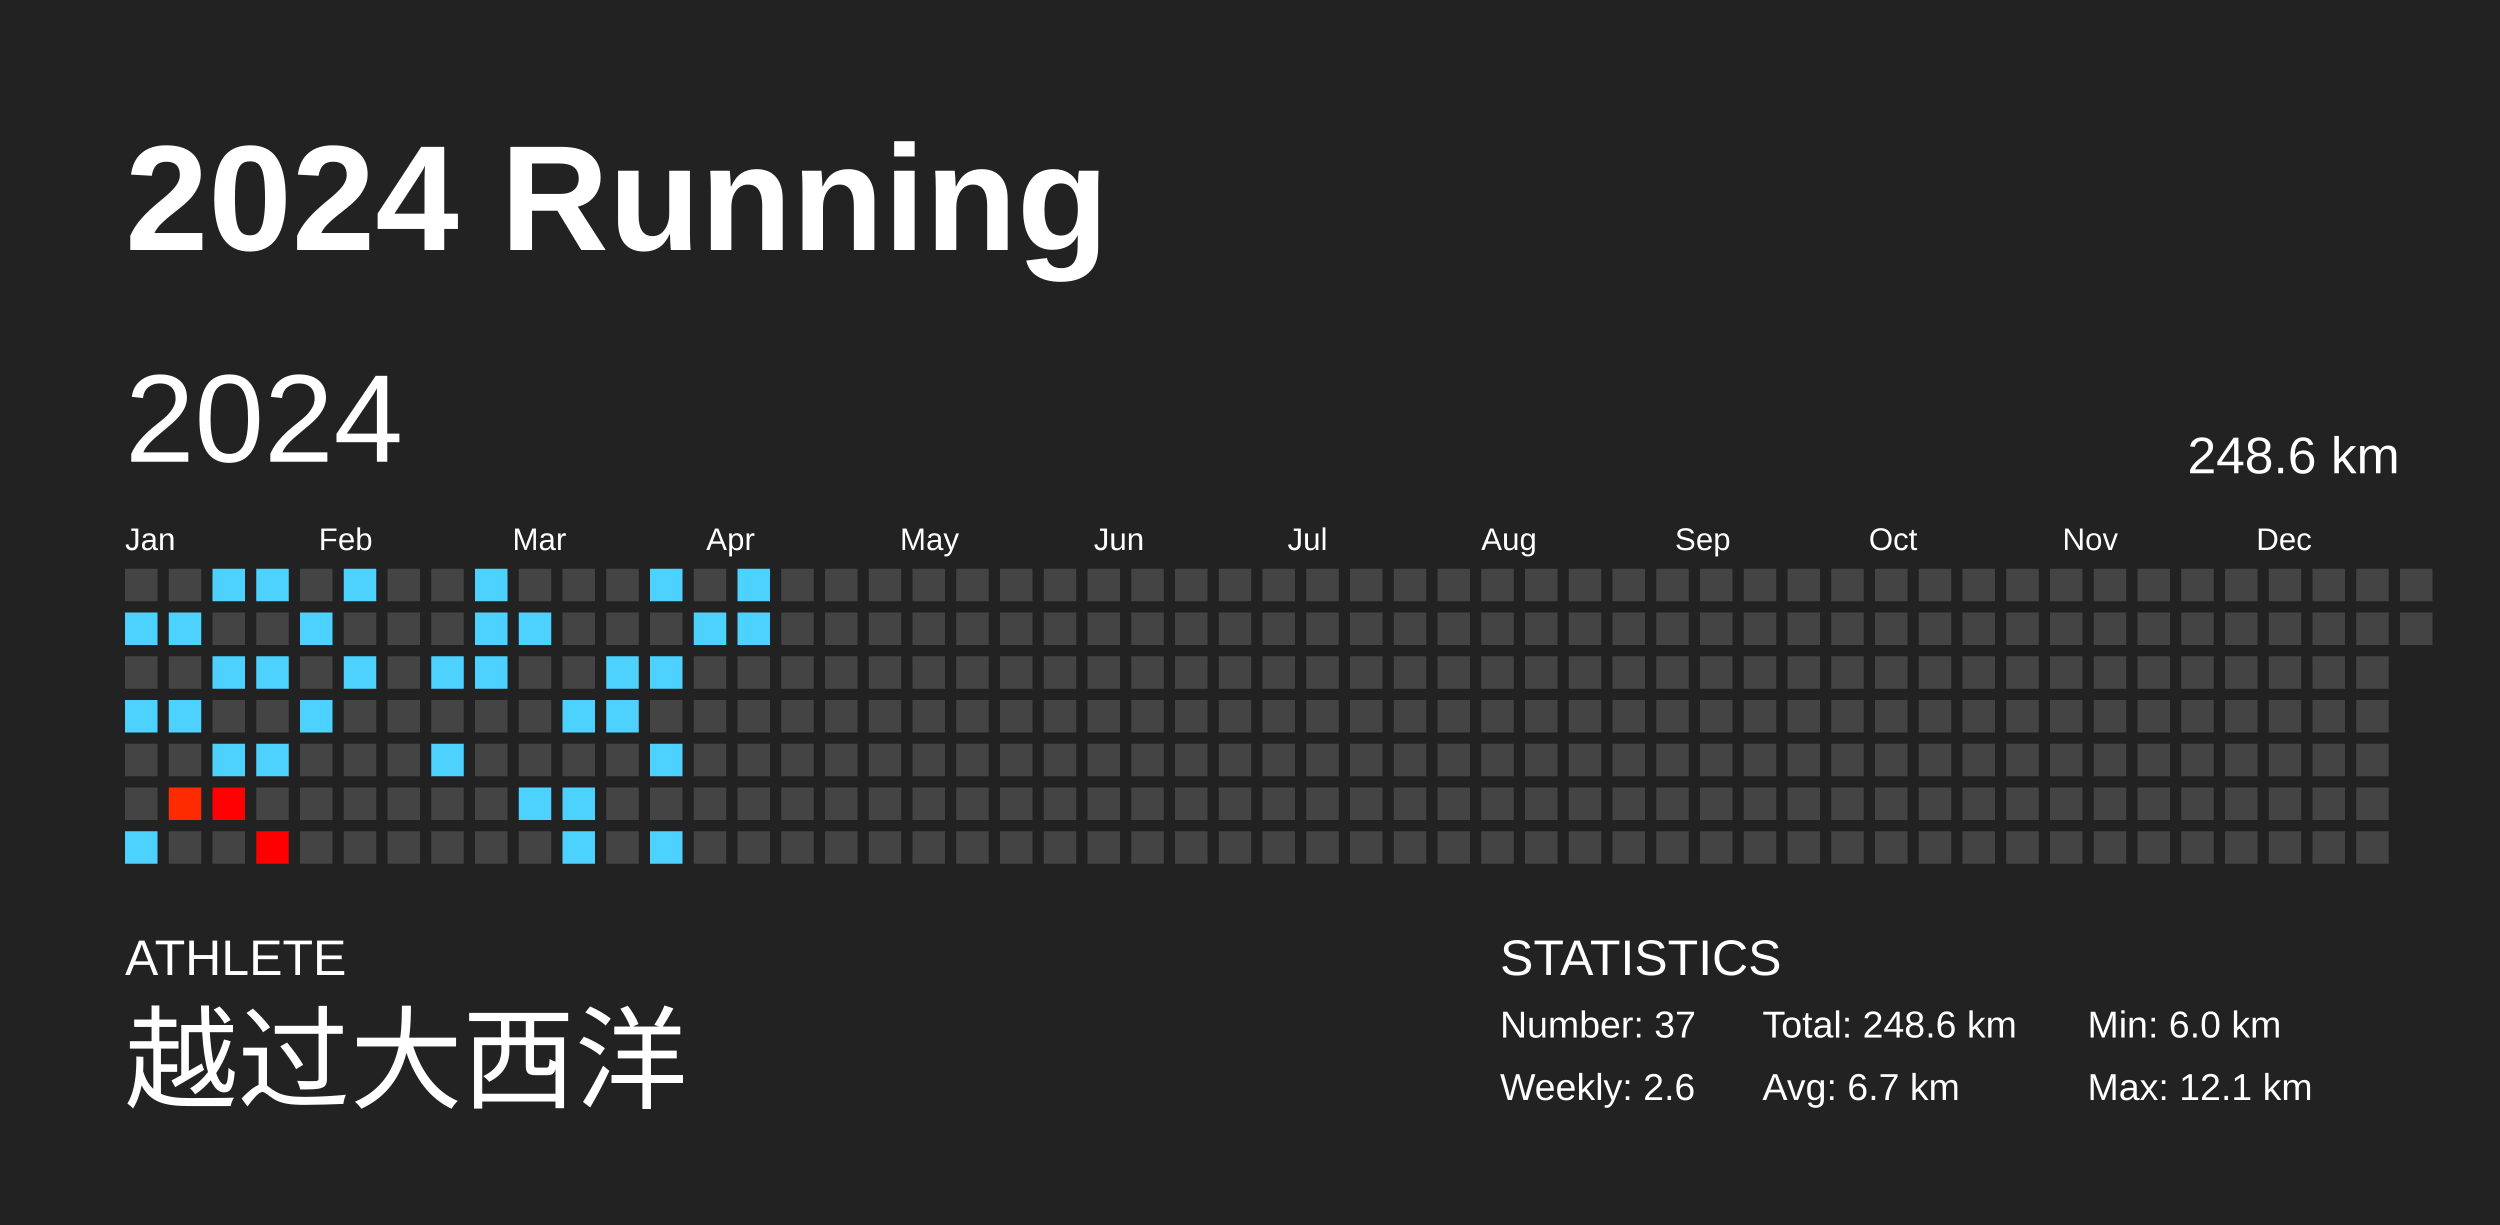
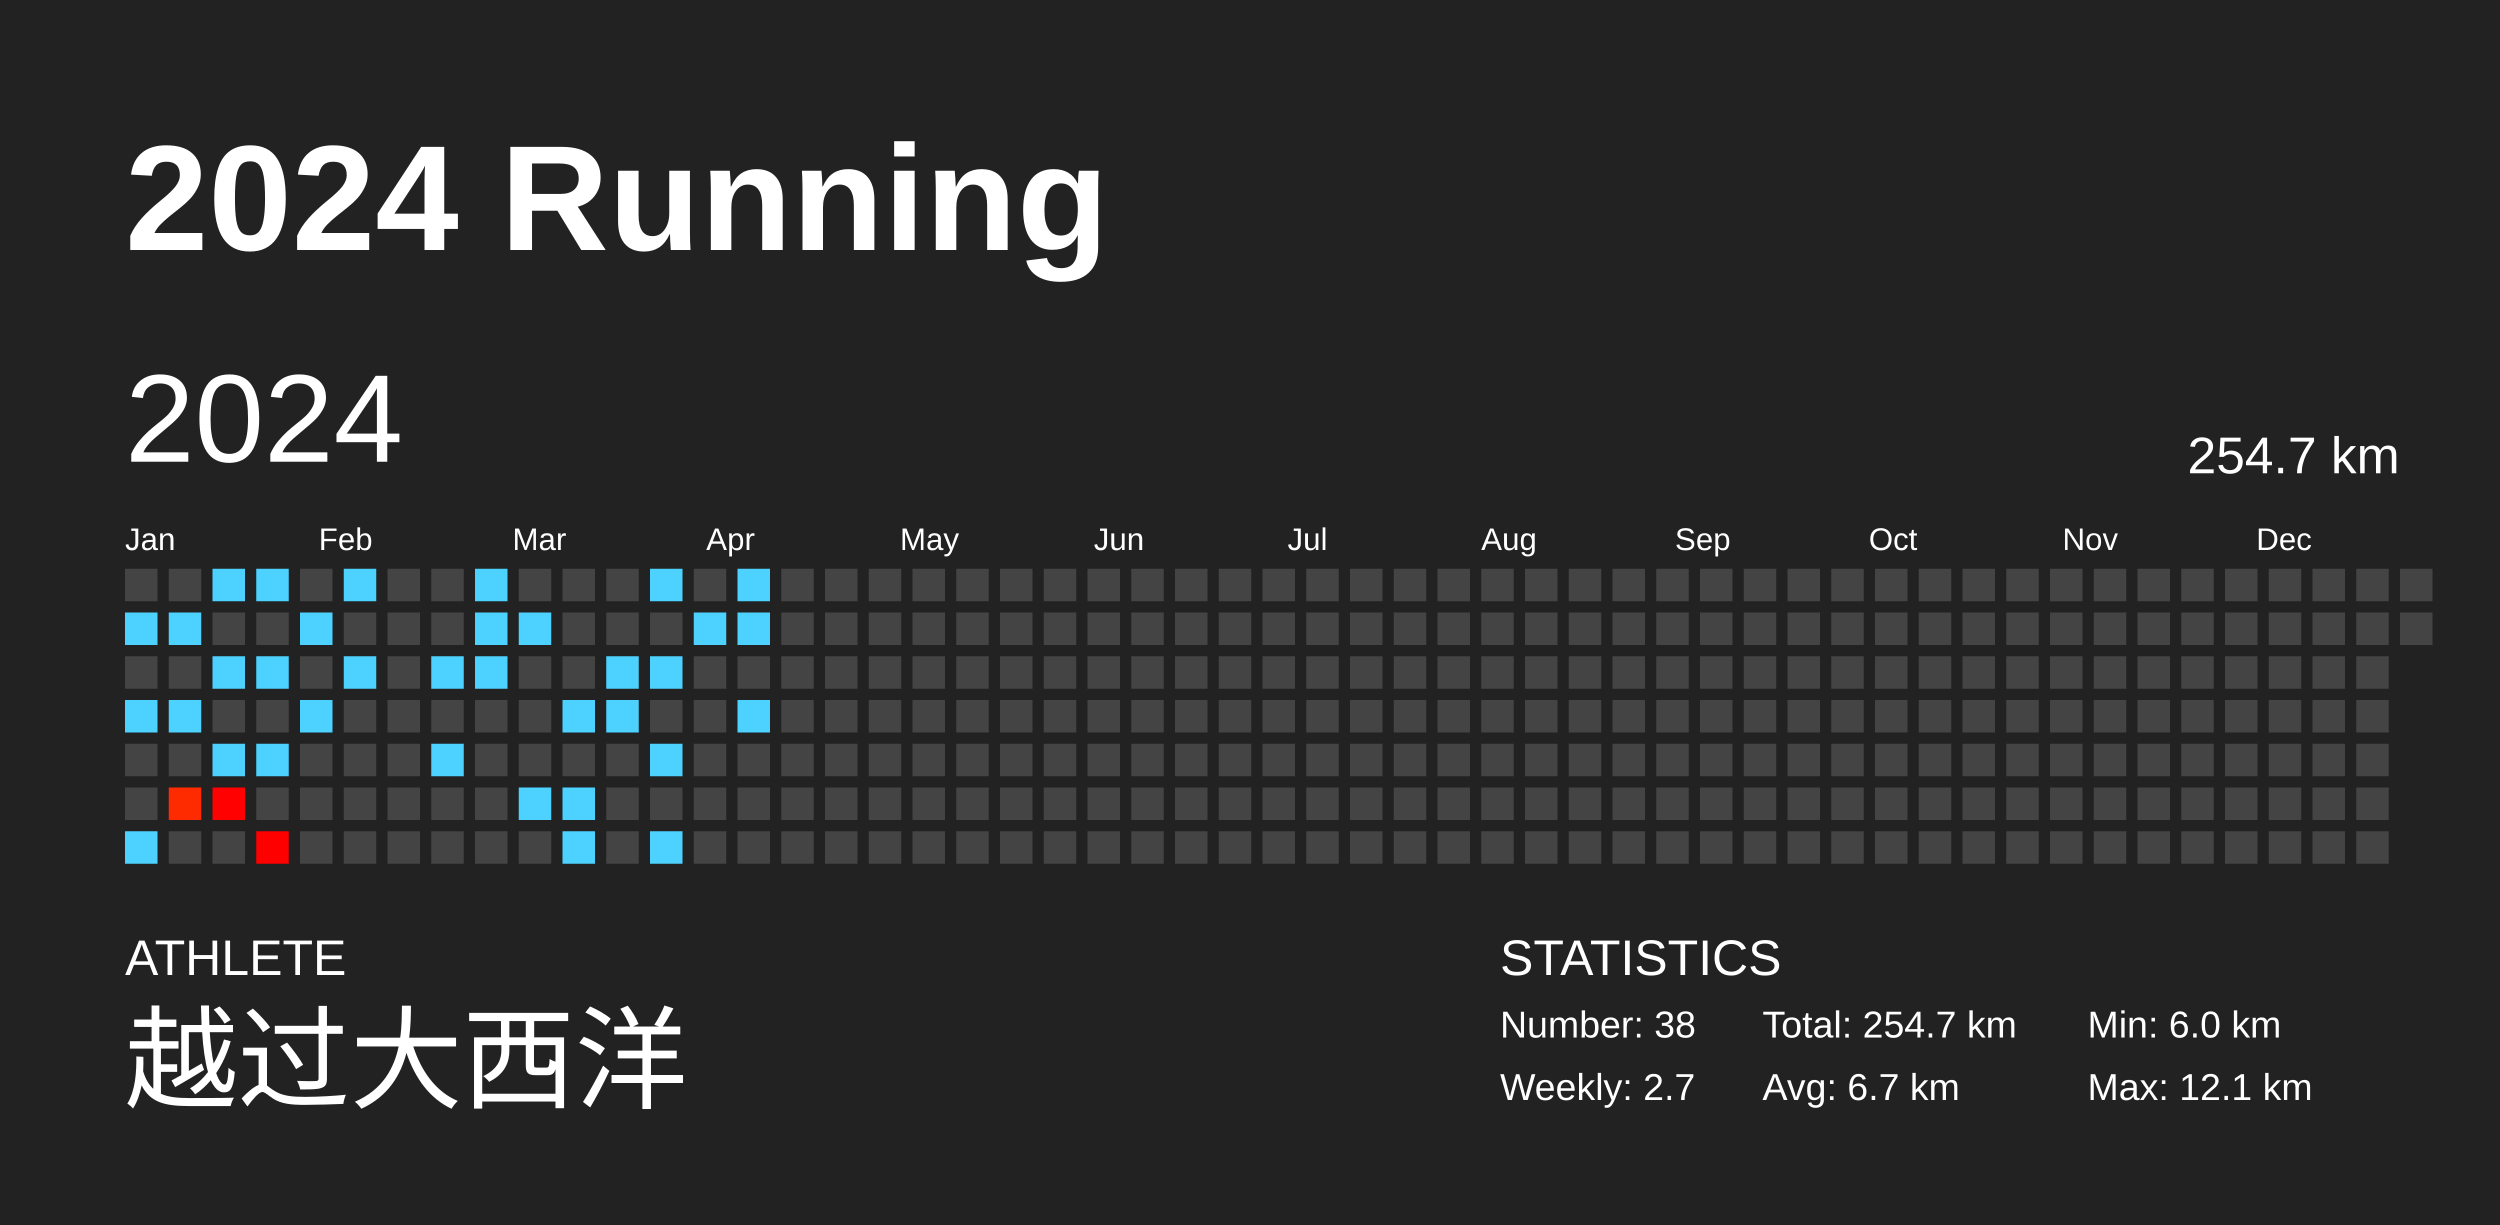
<svg xmlns="http://www.w3.org/2000/svg" baseProfile="full" height="98mm" version="1.1" viewBox="0,0,200,98" width="200mm">
  <defs />
  <rect fill="#222222" height="98" width="200" x="0" y="0" />
  <text fill="#FFFFFF" style="font-size:12px; font-family:Arial; font-weight:bold;" x="10" y="20">2024 Running</text>
  <text fill="#FFFFFF" style="font-size:4px; font-family:Arial" x="10" y="78">ATHLETE</text>
  <text fill="#FFFFFF" style="font-size:9px; font-family:Arial" x="10" y="88">越过大西洋</text>
  <text fill="#FFFFFF" style="font-size:4px; font-family:Arial" x="120" y="78">STATISTICS</text>
-   <text fill="#FFFFFF" style="font-size:3px; font-family:Arial" x="120" y="83">Number: 37</text>
-   <text fill="#FFFFFF" style="font-size:3px; font-family:Arial" x="120" y="88">Weekly: 2.6</text>
-   <text fill="#FFFFFF" style="font-size:3px; font-family:Arial" x="141" y="83">Total: 248.6 km</text>
+   <text fill="#FFFFFF" style="font-size:3px; font-family:Arial" x="120" y="83">Number: 38</text>
+   <text fill="#FFFFFF" style="font-size:3px; font-family:Arial" x="120" y="88">Weekly: 2.7</text>
+   <text fill="#FFFFFF" style="font-size:3px; font-family:Arial" x="141" y="83">Total: 254.7 km</text>
  <text fill="#FFFFFF" style="font-size:3px; font-family:Arial" x="141" y="88">Avg: 6.7 km</text>
  <text fill="#FFFFFF" style="font-size:3px; font-family:Arial" x="167" y="83">Min: 6.0 km</text>
  <text fill="#FFFFFF" style="font-size:3px; font-family:Arial" x="167" y="88">Max: 12.1 km</text>
  <text dominant-baseline="hanging" fill="#FFFFFF" style="font-size:10.0px; font-family:Arial;" x="10" y="30">2024</text>
-   <text dominant-baseline="hanging" fill="#FFFFFF" style="font-size:4.125px; font-family:Arial;" x="175" y="35">248.6 km</text>
+   <text dominant-baseline="hanging" fill="#FFFFFF" style="font-size:4.125px; font-family:Arial;" x="175" y="35">254.7 km</text>
  <text fill="#FFFFFF" style="font-size:2.5px; font-family:Arial" x="10.0" y="44">Jan</text>
  <text fill="#FFFFFF" style="font-size:2.5px; font-family:Arial" x="25.5" y="44">Feb</text>
  <text fill="#FFFFFF" style="font-size:2.5px; font-family:Arial" x="41.0" y="44">Mar</text>
  <text fill="#FFFFFF" style="font-size:2.5px; font-family:Arial" x="56.5" y="44">Apr</text>
  <text fill="#FFFFFF" style="font-size:2.5px; font-family:Arial" x="72.0" y="44">May</text>
  <text fill="#FFFFFF" style="font-size:2.5px; font-family:Arial" x="87.5" y="44">Jun</text>
  <text fill="#FFFFFF" style="font-size:2.5px; font-family:Arial" x="103.0" y="44">Jul</text>
  <text fill="#FFFFFF" style="font-size:2.5px; font-family:Arial" x="118.5" y="44">Aug</text>
  <text fill="#FFFFFF" style="font-size:2.5px; font-family:Arial" x="134.0" y="44">Sep</text>
  <text fill="#FFFFFF" style="font-size:2.5px; font-family:Arial" x="149.5" y="44">Oct</text>
  <text fill="#FFFFFF" style="font-size:2.5px; font-family:Arial" x="165.0" y="44">Nov</text>
  <text fill="#FFFFFF" style="font-size:2.5px; font-family:Arial" x="180.5" y="44">Dec</text>
  <rect fill="#444444" height="2.6" width="2.6" x="10.0" y="45.5" />
  <rect fill="#4dd2ff" height="2.6" width="2.6" x="10.0" y="49.0" />
  <rect fill="#444444" height="2.6" width="2.6" x="10.0" y="52.5" />
  <rect fill="#4dd2ff" height="2.6" width="2.6" x="10.0" y="56.0" />
  <rect fill="#444444" height="2.6" width="2.6" x="10.0" y="59.5" />
  <rect fill="#444444" height="2.6" width="2.6" x="10.0" y="63.0" />
  <rect fill="#4dd2ff" height="2.6" width="2.6" x="10.0" y="66.5" />
  <rect fill="#444444" height="2.6" width="2.6" x="13.5" y="45.5" />
  <rect fill="#4dd2ff" height="2.6" width="2.6" x="13.5" y="49.0" />
  <rect fill="#444444" height="2.6" width="2.6" x="13.5" y="52.5" />
  <rect fill="#4dd2ff" height="2.6" width="2.6" x="13.5" y="56.0" />
  <rect fill="#444444" height="2.6" width="2.6" x="13.5" y="59.5" />
  <rect fill="#ff2b00" height="2.6" width="2.6" x="13.5" y="63.0" />
  <rect fill="#444444" height="2.6" width="2.6" x="13.5" y="66.5" />
  <rect fill="#4dd2ff" height="2.6" width="2.6" x="17.0" y="45.5" />
  <rect fill="#444444" height="2.6" width="2.6" x="17.0" y="49.0" />
  <rect fill="#4dd2ff" height="2.6" width="2.6" x="17.0" y="52.5" />
  <rect fill="#444444" height="2.6" width="2.6" x="17.0" y="56.0" />
  <rect fill="#4dd2ff" height="2.6" width="2.6" x="17.0" y="59.5" />
  <rect fill="#ff0100" height="2.6" width="2.6" x="17.0" y="63.0" />
  <rect fill="#444444" height="2.6" width="2.6" x="17.0" y="66.5" />
  <rect fill="#4dd2ff" height="2.6" width="2.6" x="20.5" y="45.5" />
  <rect fill="#444444" height="2.6" width="2.6" x="20.5" y="49.0" />
  <rect fill="#4dd2ff" height="2.6" width="2.6" x="20.5" y="52.5" />
  <rect fill="#444444" height="2.6" width="2.6" x="20.5" y="56.0" />
  <rect fill="#4dd2ff" height="2.6" width="2.6" x="20.5" y="59.5" />
  <rect fill="#444444" height="2.6" width="2.6" x="20.5" y="63.0" />
  <rect fill="#ff0000" height="2.6" width="2.6" x="20.5" y="66.5" />
  <rect fill="#444444" height="2.6" width="2.6" x="24.0" y="45.5" />
  <rect fill="#4dd2ff" height="2.6" width="2.6" x="24.0" y="49.0" />
  <rect fill="#444444" height="2.6" width="2.6" x="24.0" y="52.5" />
  <rect fill="#4dd2ff" height="2.6" width="2.6" x="24.0" y="56.0" />
  <rect fill="#444444" height="2.6" width="2.6" x="24.0" y="59.5" />
  <rect fill="#444444" height="2.6" width="2.6" x="24.0" y="63.0" />
  <rect fill="#444444" height="2.6" width="2.6" x="24.0" y="66.5" />
  <rect fill="#4dd2ff" height="2.6" width="2.6" x="27.5" y="45.5" />
  <rect fill="#444444" height="2.6" width="2.6" x="27.5" y="49.0" />
  <rect fill="#4dd2ff" height="2.6" width="2.6" x="27.5" y="52.5" />
  <rect fill="#444444" height="2.6" width="2.6" x="27.5" y="56.0" />
  <rect fill="#444444" height="2.6" width="2.6" x="27.5" y="59.5" />
  <rect fill="#444444" height="2.6" width="2.6" x="27.5" y="63.0" />
  <rect fill="#444444" height="2.6" width="2.6" x="27.5" y="66.5" />
  <rect fill="#444444" height="2.6" width="2.6" x="31.0" y="45.5" />
  <rect fill="#444444" height="2.6" width="2.6" x="31.0" y="49.0" />
  <rect fill="#444444" height="2.6" width="2.6" x="31.0" y="52.5" />
  <rect fill="#444444" height="2.6" width="2.6" x="31.0" y="56.0" />
  <rect fill="#444444" height="2.6" width="2.6" x="31.0" y="59.5" />
  <rect fill="#444444" height="2.6" width="2.6" x="31.0" y="63.0" />
  <rect fill="#444444" height="2.6" width="2.6" x="31.0" y="66.5" />
  <rect fill="#444444" height="2.6" width="2.6" x="34.5" y="45.5" />
  <rect fill="#444444" height="2.6" width="2.6" x="34.5" y="49.0" />
  <rect fill="#4dd2ff" height="2.6" width="2.6" x="34.5" y="52.5" />
  <rect fill="#444444" height="2.6" width="2.6" x="34.5" y="56.0" />
  <rect fill="#4dd2ff" height="2.6" width="2.6" x="34.5" y="59.5" />
  <rect fill="#444444" height="2.6" width="2.6" x="34.5" y="63.0" />
  <rect fill="#444444" height="2.6" width="2.6" x="34.5" y="66.5" />
  <rect fill="#4dd2ff" height="2.6" width="2.6" x="38.0" y="45.5" />
  <rect fill="#4dd2ff" height="2.6" width="2.6" x="38.0" y="49.0" />
  <rect fill="#4dd2ff" height="2.6" width="2.6" x="38.0" y="52.5" />
  <rect fill="#444444" height="2.6" width="2.6" x="38.0" y="56.0" />
  <rect fill="#444444" height="2.6" width="2.6" x="38.0" y="59.5" />
  <rect fill="#444444" height="2.6" width="2.6" x="38.0" y="63.0" />
  <rect fill="#444444" height="2.6" width="2.6" x="38.0" y="66.5" />
  <rect fill="#444444" height="2.6" width="2.6" x="41.5" y="45.5" />
  <rect fill="#4dd2ff" height="2.6" width="2.6" x="41.5" y="49.0" />
  <rect fill="#444444" height="2.6" width="2.6" x="41.5" y="52.5" />
  <rect fill="#444444" height="2.6" width="2.6" x="41.5" y="56.0" />
  <rect fill="#444444" height="2.6" width="2.6" x="41.5" y="59.5" />
  <rect fill="#4dd2ff" height="2.6" width="2.6" x="41.5" y="63.0" />
  <rect fill="#444444" height="2.6" width="2.6" x="41.5" y="66.5" />
  <rect fill="#444444" height="2.6" width="2.6" x="45.0" y="45.5" />
  <rect fill="#444444" height="2.6" width="2.6" x="45.0" y="49.0" />
  <rect fill="#444444" height="2.6" width="2.6" x="45.0" y="52.5" />
  <rect fill="#4dd2ff" height="2.6" width="2.6" x="45.0" y="56.0" />
  <rect fill="#444444" height="2.6" width="2.6" x="45.0" y="59.5" />
  <rect fill="#4dd2ff" height="2.6" width="2.6" x="45.0" y="63.0" />
  <rect fill="#4dd2ff" height="2.6" width="2.6" x="45.0" y="66.5" />
  <rect fill="#444444" height="2.6" width="2.6" x="48.5" y="45.5" />
  <rect fill="#444444" height="2.6" width="2.6" x="48.5" y="49.0" />
  <rect fill="#4dd2ff" height="2.6" width="2.6" x="48.5" y="52.5" />
  <rect fill="#4dd2ff" height="2.6" width="2.6" x="48.5" y="56.0" />
  <rect fill="#444444" height="2.6" width="2.6" x="48.5" y="59.5" />
  <rect fill="#444444" height="2.6" width="2.6" x="48.5" y="63.0" />
  <rect fill="#444444" height="2.6" width="2.6" x="48.5" y="66.5" />
  <rect fill="#4dd2ff" height="2.6" width="2.6" x="52.0" y="45.5" />
  <rect fill="#444444" height="2.6" width="2.6" x="52.0" y="49.0" />
  <rect fill="#4dd2ff" height="2.6" width="2.6" x="52.0" y="52.5" />
  <rect fill="#444444" height="2.6" width="2.6" x="52.0" y="56.0" />
  <rect fill="#4dd2ff" height="2.6" width="2.6" x="52.0" y="59.5" />
  <rect fill="#444444" height="2.6" width="2.6" x="52.0" y="63.0" />
  <rect fill="#4dd2ff" height="2.6" width="2.6" x="52.0" y="66.5" />
  <rect fill="#444444" height="2.6" width="2.6" x="55.5" y="45.5" />
  <rect fill="#4dd2ff" height="2.6" width="2.6" x="55.5" y="49.0" />
  <rect fill="#444444" height="2.6" width="2.6" x="55.5" y="52.5" />
  <rect fill="#444444" height="2.6" width="2.6" x="55.5" y="56.0" />
  <rect fill="#444444" height="2.6" width="2.6" x="55.5" y="59.5" />
  <rect fill="#444444" height="2.6" width="2.6" x="55.5" y="63.0" />
  <rect fill="#444444" height="2.6" width="2.6" x="55.5" y="66.5" />
  <rect fill="#4dd2ff" height="2.6" width="2.6" x="59.0" y="45.5" />
  <rect fill="#4dd2ff" height="2.6" width="2.6" x="59.0" y="49.0" />
  <rect fill="#444444" height="2.6" width="2.6" x="59.0" y="52.5" />
-   <rect fill="#444444" height="2.6" width="2.6" x="59.0" y="56.0" />
+   <rect fill="#4dd2ff" height="2.6" width="2.6" x="59.0" y="56.0" />
  <rect fill="#444444" height="2.6" width="2.6" x="59.0" y="59.5" />
  <rect fill="#444444" height="2.6" width="2.6" x="59.0" y="63.0" />
  <rect fill="#444444" height="2.6" width="2.6" x="59.0" y="66.5" />
  <rect fill="#444444" height="2.6" width="2.6" x="62.5" y="45.5" />
  <rect fill="#444444" height="2.6" width="2.6" x="62.5" y="49.0" />
  <rect fill="#444444" height="2.6" width="2.6" x="62.5" y="52.5" />
  <rect fill="#444444" height="2.6" width="2.6" x="62.5" y="56.0" />
  <rect fill="#444444" height="2.6" width="2.6" x="62.5" y="59.5" />
  <rect fill="#444444" height="2.6" width="2.6" x="62.5" y="63.0" />
  <rect fill="#444444" height="2.6" width="2.6" x="62.5" y="66.5" />
  <rect fill="#444444" height="2.6" width="2.6" x="66.0" y="45.5" />
  <rect fill="#444444" height="2.6" width="2.6" x="66.0" y="49.0" />
  <rect fill="#444444" height="2.6" width="2.6" x="66.0" y="52.5" />
  <rect fill="#444444" height="2.6" width="2.6" x="66.0" y="56.0" />
  <rect fill="#444444" height="2.6" width="2.6" x="66.0" y="59.5" />
  <rect fill="#444444" height="2.6" width="2.6" x="66.0" y="63.0" />
  <rect fill="#444444" height="2.6" width="2.6" x="66.0" y="66.5" />
  <rect fill="#444444" height="2.6" width="2.6" x="69.5" y="45.5" />
  <rect fill="#444444" height="2.6" width="2.6" x="69.5" y="49.0" />
  <rect fill="#444444" height="2.6" width="2.6" x="69.5" y="52.5" />
  <rect fill="#444444" height="2.6" width="2.6" x="69.5" y="56.0" />
  <rect fill="#444444" height="2.6" width="2.6" x="69.5" y="59.5" />
  <rect fill="#444444" height="2.6" width="2.6" x="69.5" y="63.0" />
  <rect fill="#444444" height="2.6" width="2.6" x="69.5" y="66.5" />
  <rect fill="#444444" height="2.6" width="2.6" x="73.0" y="45.5" />
  <rect fill="#444444" height="2.6" width="2.6" x="73.0" y="49.0" />
  <rect fill="#444444" height="2.6" width="2.6" x="73.0" y="52.5" />
  <rect fill="#444444" height="2.6" width="2.6" x="73.0" y="56.0" />
  <rect fill="#444444" height="2.6" width="2.6" x="73.0" y="59.5" />
  <rect fill="#444444" height="2.6" width="2.6" x="73.0" y="63.0" />
  <rect fill="#444444" height="2.6" width="2.6" x="73.0" y="66.5" />
  <rect fill="#444444" height="2.6" width="2.6" x="76.5" y="45.5" />
  <rect fill="#444444" height="2.6" width="2.6" x="76.5" y="49.0" />
  <rect fill="#444444" height="2.6" width="2.6" x="76.5" y="52.5" />
  <rect fill="#444444" height="2.6" width="2.6" x="76.5" y="56.0" />
  <rect fill="#444444" height="2.6" width="2.6" x="76.5" y="59.5" />
  <rect fill="#444444" height="2.6" width="2.6" x="76.5" y="63.0" />
  <rect fill="#444444" height="2.6" width="2.6" x="76.5" y="66.5" />
  <rect fill="#444444" height="2.6" width="2.6" x="80.0" y="45.5" />
  <rect fill="#444444" height="2.6" width="2.6" x="80.0" y="49.0" />
  <rect fill="#444444" height="2.6" width="2.6" x="80.0" y="52.5" />
  <rect fill="#444444" height="2.6" width="2.6" x="80.0" y="56.0" />
  <rect fill="#444444" height="2.6" width="2.6" x="80.0" y="59.5" />
  <rect fill="#444444" height="2.6" width="2.6" x="80.0" y="63.0" />
  <rect fill="#444444" height="2.6" width="2.6" x="80.0" y="66.5" />
  <rect fill="#444444" height="2.6" width="2.6" x="83.5" y="45.5" />
  <rect fill="#444444" height="2.6" width="2.6" x="83.5" y="49.0" />
  <rect fill="#444444" height="2.6" width="2.6" x="83.5" y="52.5" />
  <rect fill="#444444" height="2.6" width="2.6" x="83.5" y="56.0" />
  <rect fill="#444444" height="2.6" width="2.6" x="83.5" y="59.5" />
  <rect fill="#444444" height="2.6" width="2.6" x="83.5" y="63.0" />
  <rect fill="#444444" height="2.6" width="2.6" x="83.5" y="66.5" />
  <rect fill="#444444" height="2.6" width="2.6" x="87.0" y="45.5" />
  <rect fill="#444444" height="2.6" width="2.6" x="87.0" y="49.0" />
  <rect fill="#444444" height="2.6" width="2.6" x="87.0" y="52.5" />
  <rect fill="#444444" height="2.6" width="2.6" x="87.0" y="56.0" />
  <rect fill="#444444" height="2.6" width="2.6" x="87.0" y="59.5" />
  <rect fill="#444444" height="2.6" width="2.6" x="87.0" y="63.0" />
  <rect fill="#444444" height="2.6" width="2.6" x="87.0" y="66.5" />
  <rect fill="#444444" height="2.6" width="2.6" x="90.5" y="45.5" />
  <rect fill="#444444" height="2.6" width="2.6" x="90.5" y="49.0" />
  <rect fill="#444444" height="2.6" width="2.6" x="90.5" y="52.5" />
  <rect fill="#444444" height="2.6" width="2.6" x="90.5" y="56.0" />
  <rect fill="#444444" height="2.6" width="2.6" x="90.5" y="59.5" />
  <rect fill="#444444" height="2.6" width="2.6" x="90.5" y="63.0" />
  <rect fill="#444444" height="2.6" width="2.6" x="90.5" y="66.5" />
  <rect fill="#444444" height="2.6" width="2.6" x="94.0" y="45.5" />
  <rect fill="#444444" height="2.6" width="2.6" x="94.0" y="49.0" />
  <rect fill="#444444" height="2.6" width="2.6" x="94.0" y="52.5" />
  <rect fill="#444444" height="2.6" width="2.6" x="94.0" y="56.0" />
  <rect fill="#444444" height="2.6" width="2.6" x="94.0" y="59.5" />
  <rect fill="#444444" height="2.6" width="2.6" x="94.0" y="63.0" />
  <rect fill="#444444" height="2.6" width="2.6" x="94.0" y="66.5" />
  <rect fill="#444444" height="2.6" width="2.6" x="97.5" y="45.5" />
  <rect fill="#444444" height="2.6" width="2.6" x="97.5" y="49.0" />
  <rect fill="#444444" height="2.6" width="2.6" x="97.5" y="52.5" />
  <rect fill="#444444" height="2.6" width="2.6" x="97.5" y="56.0" />
  <rect fill="#444444" height="2.6" width="2.6" x="97.5" y="59.5" />
  <rect fill="#444444" height="2.6" width="2.6" x="97.5" y="63.0" />
  <rect fill="#444444" height="2.6" width="2.6" x="97.5" y="66.5" />
  <rect fill="#444444" height="2.6" width="2.6" x="101.0" y="45.5" />
  <rect fill="#444444" height="2.6" width="2.6" x="101.0" y="49.0" />
  <rect fill="#444444" height="2.6" width="2.6" x="101.0" y="52.5" />
  <rect fill="#444444" height="2.6" width="2.6" x="101.0" y="56.0" />
  <rect fill="#444444" height="2.6" width="2.6" x="101.0" y="59.5" />
  <rect fill="#444444" height="2.6" width="2.6" x="101.0" y="63.0" />
  <rect fill="#444444" height="2.6" width="2.6" x="101.0" y="66.5" />
  <rect fill="#444444" height="2.6" width="2.6" x="104.5" y="45.5" />
  <rect fill="#444444" height="2.6" width="2.6" x="104.5" y="49.0" />
  <rect fill="#444444" height="2.6" width="2.6" x="104.5" y="52.5" />
  <rect fill="#444444" height="2.6" width="2.6" x="104.5" y="56.0" />
  <rect fill="#444444" height="2.6" width="2.6" x="104.5" y="59.5" />
  <rect fill="#444444" height="2.6" width="2.6" x="104.5" y="63.0" />
  <rect fill="#444444" height="2.6" width="2.6" x="104.5" y="66.5" />
  <rect fill="#444444" height="2.6" width="2.6" x="108.0" y="45.5" />
  <rect fill="#444444" height="2.6" width="2.6" x="108.0" y="49.0" />
  <rect fill="#444444" height="2.6" width="2.6" x="108.0" y="52.5" />
  <rect fill="#444444" height="2.6" width="2.6" x="108.0" y="56.0" />
  <rect fill="#444444" height="2.6" width="2.6" x="108.0" y="59.5" />
  <rect fill="#444444" height="2.6" width="2.6" x="108.0" y="63.0" />
  <rect fill="#444444" height="2.6" width="2.6" x="108.0" y="66.5" />
  <rect fill="#444444" height="2.6" width="2.6" x="111.5" y="45.5" />
  <rect fill="#444444" height="2.6" width="2.6" x="111.5" y="49.0" />
  <rect fill="#444444" height="2.6" width="2.6" x="111.5" y="52.5" />
  <rect fill="#444444" height="2.6" width="2.6" x="111.5" y="56.0" />
  <rect fill="#444444" height="2.6" width="2.6" x="111.5" y="59.5" />
  <rect fill="#444444" height="2.6" width="2.6" x="111.5" y="63.0" />
  <rect fill="#444444" height="2.6" width="2.6" x="111.5" y="66.5" />
  <rect fill="#444444" height="2.6" width="2.6" x="115.0" y="45.5" />
  <rect fill="#444444" height="2.6" width="2.6" x="115.0" y="49.0" />
  <rect fill="#444444" height="2.6" width="2.6" x="115.0" y="52.5" />
  <rect fill="#444444" height="2.6" width="2.6" x="115.0" y="56.0" />
  <rect fill="#444444" height="2.6" width="2.6" x="115.0" y="59.5" />
  <rect fill="#444444" height="2.6" width="2.6" x="115.0" y="63.0" />
  <rect fill="#444444" height="2.6" width="2.6" x="115.0" y="66.5" />
  <rect fill="#444444" height="2.6" width="2.6" x="118.5" y="45.5" />
  <rect fill="#444444" height="2.6" width="2.6" x="118.5" y="49.0" />
  <rect fill="#444444" height="2.6" width="2.6" x="118.5" y="52.5" />
  <rect fill="#444444" height="2.6" width="2.6" x="118.5" y="56.0" />
  <rect fill="#444444" height="2.6" width="2.6" x="118.5" y="59.5" />
  <rect fill="#444444" height="2.6" width="2.6" x="118.5" y="63.0" />
  <rect fill="#444444" height="2.6" width="2.6" x="118.5" y="66.5" />
  <rect fill="#444444" height="2.6" width="2.6" x="122.0" y="45.5" />
  <rect fill="#444444" height="2.6" width="2.6" x="122.0" y="49.0" />
  <rect fill="#444444" height="2.6" width="2.6" x="122.0" y="52.5" />
  <rect fill="#444444" height="2.6" width="2.6" x="122.0" y="56.0" />
  <rect fill="#444444" height="2.6" width="2.6" x="122.0" y="59.5" />
  <rect fill="#444444" height="2.6" width="2.6" x="122.0" y="63.0" />
  <rect fill="#444444" height="2.6" width="2.6" x="122.0" y="66.5" />
  <rect fill="#444444" height="2.6" width="2.6" x="125.5" y="45.5" />
  <rect fill="#444444" height="2.6" width="2.6" x="125.5" y="49.0" />
  <rect fill="#444444" height="2.6" width="2.6" x="125.5" y="52.5" />
  <rect fill="#444444" height="2.6" width="2.6" x="125.5" y="56.0" />
  <rect fill="#444444" height="2.6" width="2.6" x="125.5" y="59.5" />
  <rect fill="#444444" height="2.6" width="2.6" x="125.5" y="63.0" />
  <rect fill="#444444" height="2.6" width="2.6" x="125.5" y="66.5" />
  <rect fill="#444444" height="2.6" width="2.6" x="129.0" y="45.5" />
  <rect fill="#444444" height="2.6" width="2.6" x="129.0" y="49.0" />
  <rect fill="#444444" height="2.6" width="2.6" x="129.0" y="52.5" />
  <rect fill="#444444" height="2.6" width="2.6" x="129.0" y="56.0" />
  <rect fill="#444444" height="2.6" width="2.6" x="129.0" y="59.5" />
  <rect fill="#444444" height="2.6" width="2.6" x="129.0" y="63.0" />
  <rect fill="#444444" height="2.6" width="2.6" x="129.0" y="66.5" />
  <rect fill="#444444" height="2.6" width="2.6" x="132.5" y="45.5" />
  <rect fill="#444444" height="2.6" width="2.6" x="132.5" y="49.0" />
  <rect fill="#444444" height="2.6" width="2.6" x="132.5" y="52.5" />
  <rect fill="#444444" height="2.6" width="2.6" x="132.5" y="56.0" />
  <rect fill="#444444" height="2.6" width="2.6" x="132.5" y="59.5" />
  <rect fill="#444444" height="2.6" width="2.6" x="132.5" y="63.0" />
  <rect fill="#444444" height="2.6" width="2.6" x="132.5" y="66.5" />
  <rect fill="#444444" height="2.6" width="2.6" x="136.0" y="45.5" />
  <rect fill="#444444" height="2.6" width="2.6" x="136.0" y="49.0" />
  <rect fill="#444444" height="2.6" width="2.6" x="136.0" y="52.5" />
  <rect fill="#444444" height="2.6" width="2.6" x="136.0" y="56.0" />
  <rect fill="#444444" height="2.6" width="2.6" x="136.0" y="59.5" />
  <rect fill="#444444" height="2.6" width="2.6" x="136.0" y="63.0" />
  <rect fill="#444444" height="2.6" width="2.6" x="136.0" y="66.5" />
  <rect fill="#444444" height="2.6" width="2.6" x="139.5" y="45.5" />
  <rect fill="#444444" height="2.6" width="2.6" x="139.5" y="49.0" />
  <rect fill="#444444" height="2.6" width="2.6" x="139.5" y="52.5" />
  <rect fill="#444444" height="2.6" width="2.6" x="139.5" y="56.0" />
  <rect fill="#444444" height="2.6" width="2.6" x="139.5" y="59.5" />
  <rect fill="#444444" height="2.6" width="2.6" x="139.5" y="63.0" />
  <rect fill="#444444" height="2.6" width="2.6" x="139.5" y="66.5" />
  <rect fill="#444444" height="2.6" width="2.6" x="143.0" y="45.5" />
  <rect fill="#444444" height="2.6" width="2.6" x="143.0" y="49.0" />
  <rect fill="#444444" height="2.6" width="2.6" x="143.0" y="52.5" />
  <rect fill="#444444" height="2.6" width="2.6" x="143.0" y="56.0" />
  <rect fill="#444444" height="2.6" width="2.6" x="143.0" y="59.5" />
  <rect fill="#444444" height="2.6" width="2.6" x="143.0" y="63.0" />
  <rect fill="#444444" height="2.6" width="2.6" x="143.0" y="66.5" />
  <rect fill="#444444" height="2.6" width="2.6" x="146.5" y="45.5" />
  <rect fill="#444444" height="2.6" width="2.6" x="146.5" y="49.0" />
  <rect fill="#444444" height="2.6" width="2.6" x="146.5" y="52.5" />
  <rect fill="#444444" height="2.6" width="2.6" x="146.5" y="56.0" />
  <rect fill="#444444" height="2.6" width="2.6" x="146.5" y="59.5" />
  <rect fill="#444444" height="2.6" width="2.6" x="146.5" y="63.0" />
  <rect fill="#444444" height="2.6" width="2.6" x="146.5" y="66.5" />
  <rect fill="#444444" height="2.6" width="2.6" x="150.0" y="45.5" />
  <rect fill="#444444" height="2.6" width="2.6" x="150.0" y="49.0" />
  <rect fill="#444444" height="2.6" width="2.6" x="150.0" y="52.5" />
  <rect fill="#444444" height="2.6" width="2.6" x="150.0" y="56.0" />
  <rect fill="#444444" height="2.6" width="2.6" x="150.0" y="59.5" />
  <rect fill="#444444" height="2.6" width="2.6" x="150.0" y="63.0" />
  <rect fill="#444444" height="2.6" width="2.6" x="150.0" y="66.5" />
  <rect fill="#444444" height="2.6" width="2.6" x="153.5" y="45.5" />
  <rect fill="#444444" height="2.6" width="2.6" x="153.5" y="49.0" />
  <rect fill="#444444" height="2.6" width="2.6" x="153.5" y="52.5" />
  <rect fill="#444444" height="2.6" width="2.6" x="153.5" y="56.0" />
  <rect fill="#444444" height="2.6" width="2.6" x="153.5" y="59.5" />
  <rect fill="#444444" height="2.6" width="2.6" x="153.5" y="63.0" />
  <rect fill="#444444" height="2.6" width="2.6" x="153.5" y="66.5" />
  <rect fill="#444444" height="2.6" width="2.6" x="157.0" y="45.5" />
  <rect fill="#444444" height="2.6" width="2.6" x="157.0" y="49.0" />
  <rect fill="#444444" height="2.6" width="2.6" x="157.0" y="52.5" />
  <rect fill="#444444" height="2.6" width="2.6" x="157.0" y="56.0" />
  <rect fill="#444444" height="2.6" width="2.6" x="157.0" y="59.5" />
  <rect fill="#444444" height="2.6" width="2.6" x="157.0" y="63.0" />
  <rect fill="#444444" height="2.6" width="2.6" x="157.0" y="66.5" />
  <rect fill="#444444" height="2.6" width="2.6" x="160.5" y="45.5" />
  <rect fill="#444444" height="2.6" width="2.6" x="160.5" y="49.0" />
  <rect fill="#444444" height="2.6" width="2.6" x="160.5" y="52.5" />
  <rect fill="#444444" height="2.6" width="2.6" x="160.5" y="56.0" />
  <rect fill="#444444" height="2.6" width="2.6" x="160.5" y="59.5" />
  <rect fill="#444444" height="2.6" width="2.6" x="160.5" y="63.0" />
  <rect fill="#444444" height="2.6" width="2.6" x="160.5" y="66.5" />
  <rect fill="#444444" height="2.6" width="2.6" x="164.0" y="45.5" />
  <rect fill="#444444" height="2.6" width="2.6" x="164.0" y="49.0" />
  <rect fill="#444444" height="2.6" width="2.6" x="164.0" y="52.5" />
  <rect fill="#444444" height="2.6" width="2.6" x="164.0" y="56.0" />
  <rect fill="#444444" height="2.6" width="2.6" x="164.0" y="59.5" />
  <rect fill="#444444" height="2.6" width="2.6" x="164.0" y="63.0" />
  <rect fill="#444444" height="2.6" width="2.6" x="164.0" y="66.5" />
  <rect fill="#444444" height="2.6" width="2.6" x="167.5" y="45.5" />
  <rect fill="#444444" height="2.6" width="2.6" x="167.5" y="49.0" />
  <rect fill="#444444" height="2.6" width="2.6" x="167.5" y="52.5" />
  <rect fill="#444444" height="2.6" width="2.6" x="167.5" y="56.0" />
  <rect fill="#444444" height="2.6" width="2.6" x="167.5" y="59.5" />
  <rect fill="#444444" height="2.6" width="2.6" x="167.5" y="63.0" />
  <rect fill="#444444" height="2.6" width="2.6" x="167.5" y="66.5" />
  <rect fill="#444444" height="2.6" width="2.6" x="171.0" y="45.5" />
  <rect fill="#444444" height="2.6" width="2.6" x="171.0" y="49.0" />
  <rect fill="#444444" height="2.6" width="2.6" x="171.0" y="52.5" />
  <rect fill="#444444" height="2.6" width="2.6" x="171.0" y="56.0" />
  <rect fill="#444444" height="2.6" width="2.6" x="171.0" y="59.5" />
  <rect fill="#444444" height="2.6" width="2.6" x="171.0" y="63.0" />
  <rect fill="#444444" height="2.6" width="2.6" x="171.0" y="66.5" />
  <rect fill="#444444" height="2.6" width="2.6" x="174.5" y="45.5" />
  <rect fill="#444444" height="2.6" width="2.6" x="174.5" y="49.0" />
  <rect fill="#444444" height="2.6" width="2.6" x="174.5" y="52.5" />
  <rect fill="#444444" height="2.6" width="2.6" x="174.5" y="56.0" />
  <rect fill="#444444" height="2.6" width="2.6" x="174.5" y="59.5" />
  <rect fill="#444444" height="2.6" width="2.6" x="174.5" y="63.0" />
  <rect fill="#444444" height="2.6" width="2.6" x="174.5" y="66.5" />
  <rect fill="#444444" height="2.6" width="2.6" x="178.0" y="45.5" />
  <rect fill="#444444" height="2.6" width="2.6" x="178.0" y="49.0" />
  <rect fill="#444444" height="2.6" width="2.6" x="178.0" y="52.5" />
  <rect fill="#444444" height="2.6" width="2.6" x="178.0" y="56.0" />
  <rect fill="#444444" height="2.6" width="2.6" x="178.0" y="59.5" />
  <rect fill="#444444" height="2.6" width="2.6" x="178.0" y="63.0" />
  <rect fill="#444444" height="2.6" width="2.6" x="178.0" y="66.5" />
  <rect fill="#444444" height="2.6" width="2.6" x="181.5" y="45.5" />
  <rect fill="#444444" height="2.6" width="2.6" x="181.5" y="49.0" />
  <rect fill="#444444" height="2.6" width="2.6" x="181.5" y="52.5" />
  <rect fill="#444444" height="2.6" width="2.6" x="181.5" y="56.0" />
  <rect fill="#444444" height="2.6" width="2.6" x="181.5" y="59.5" />
  <rect fill="#444444" height="2.6" width="2.6" x="181.5" y="63.0" />
  <rect fill="#444444" height="2.6" width="2.6" x="181.5" y="66.5" />
  <rect fill="#444444" height="2.6" width="2.6" x="185.0" y="45.5" />
  <rect fill="#444444" height="2.6" width="2.6" x="185.0" y="49.0" />
  <rect fill="#444444" height="2.6" width="2.6" x="185.0" y="52.5" />
  <rect fill="#444444" height="2.6" width="2.6" x="185.0" y="56.0" />
  <rect fill="#444444" height="2.6" width="2.6" x="185.0" y="59.5" />
  <rect fill="#444444" height="2.6" width="2.6" x="185.0" y="63.0" />
  <rect fill="#444444" height="2.6" width="2.6" x="185.0" y="66.5" />
  <rect fill="#444444" height="2.6" width="2.6" x="188.5" y="45.5" />
  <rect fill="#444444" height="2.6" width="2.6" x="188.5" y="49.0" />
  <rect fill="#444444" height="2.6" width="2.6" x="188.5" y="52.5" />
  <rect fill="#444444" height="2.6" width="2.6" x="188.5" y="56.0" />
  <rect fill="#444444" height="2.6" width="2.6" x="188.5" y="59.5" />
  <rect fill="#444444" height="2.6" width="2.6" x="188.5" y="63.0" />
  <rect fill="#444444" height="2.6" width="2.6" x="188.5" y="66.5" />
  <rect fill="#444444" height="2.6" width="2.6" x="192.0" y="45.5" />
  <rect fill="#444444" height="2.6" width="2.6" x="192.0" y="49.0" />
</svg>
